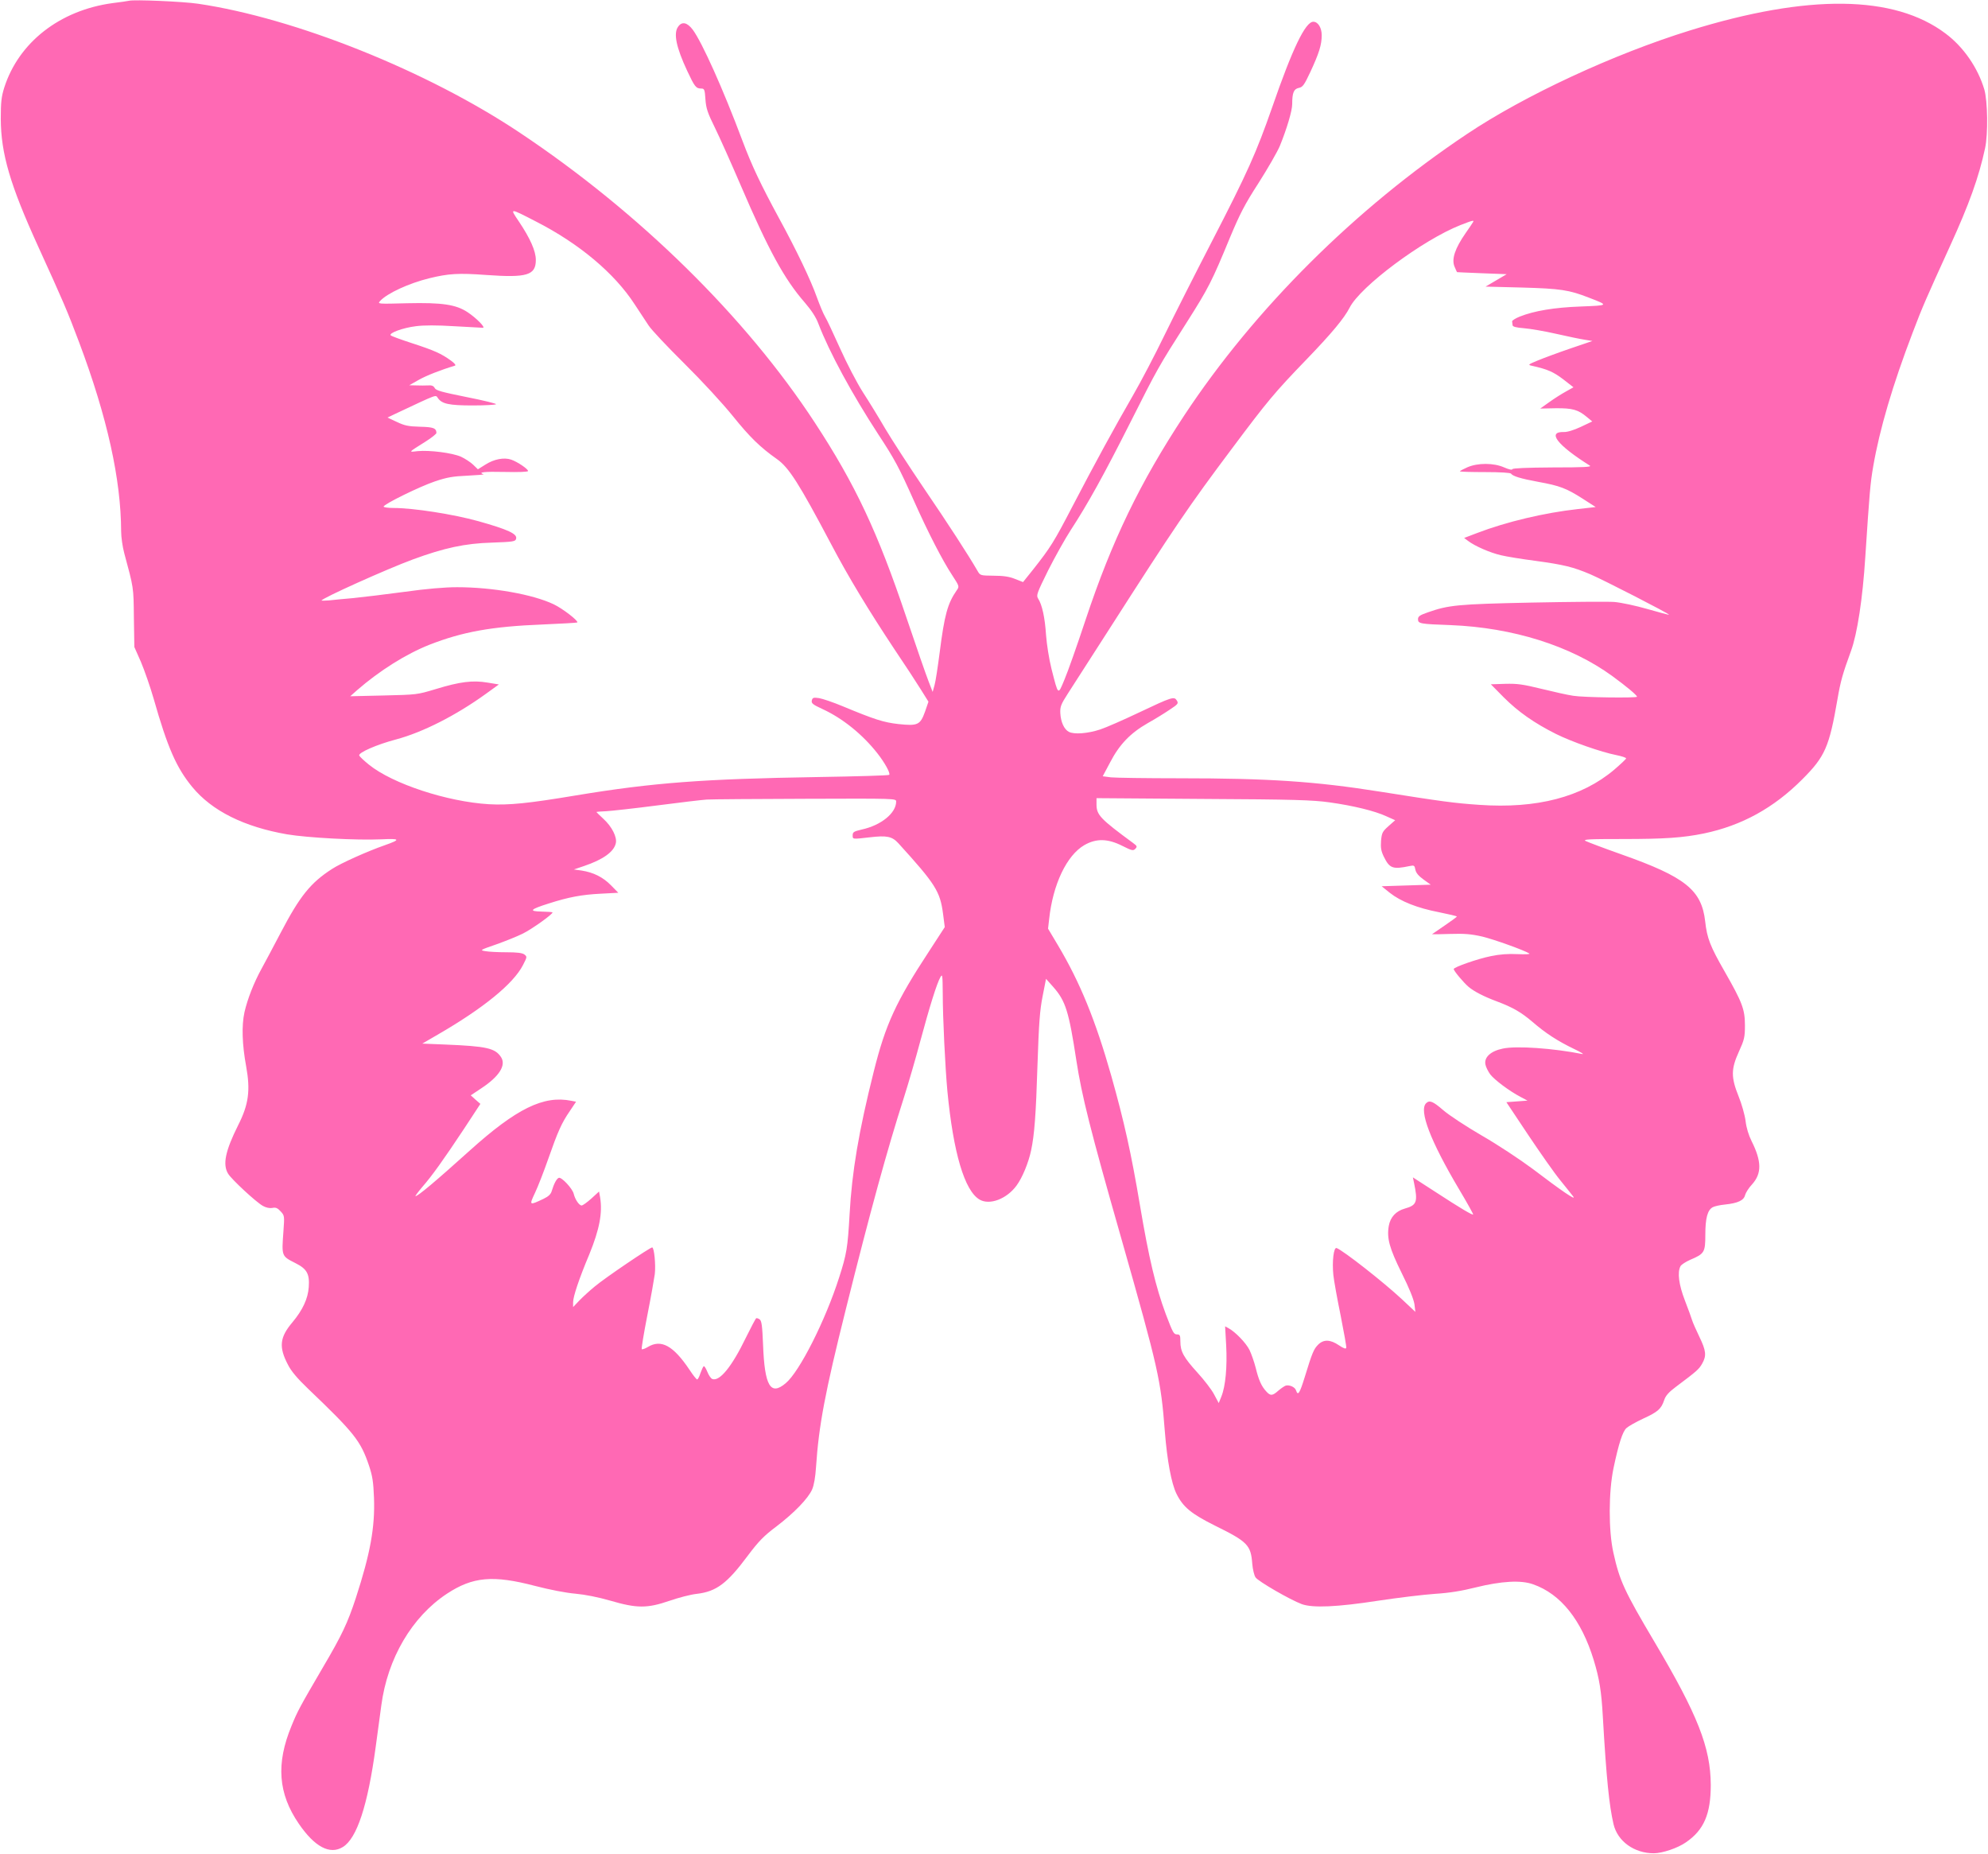
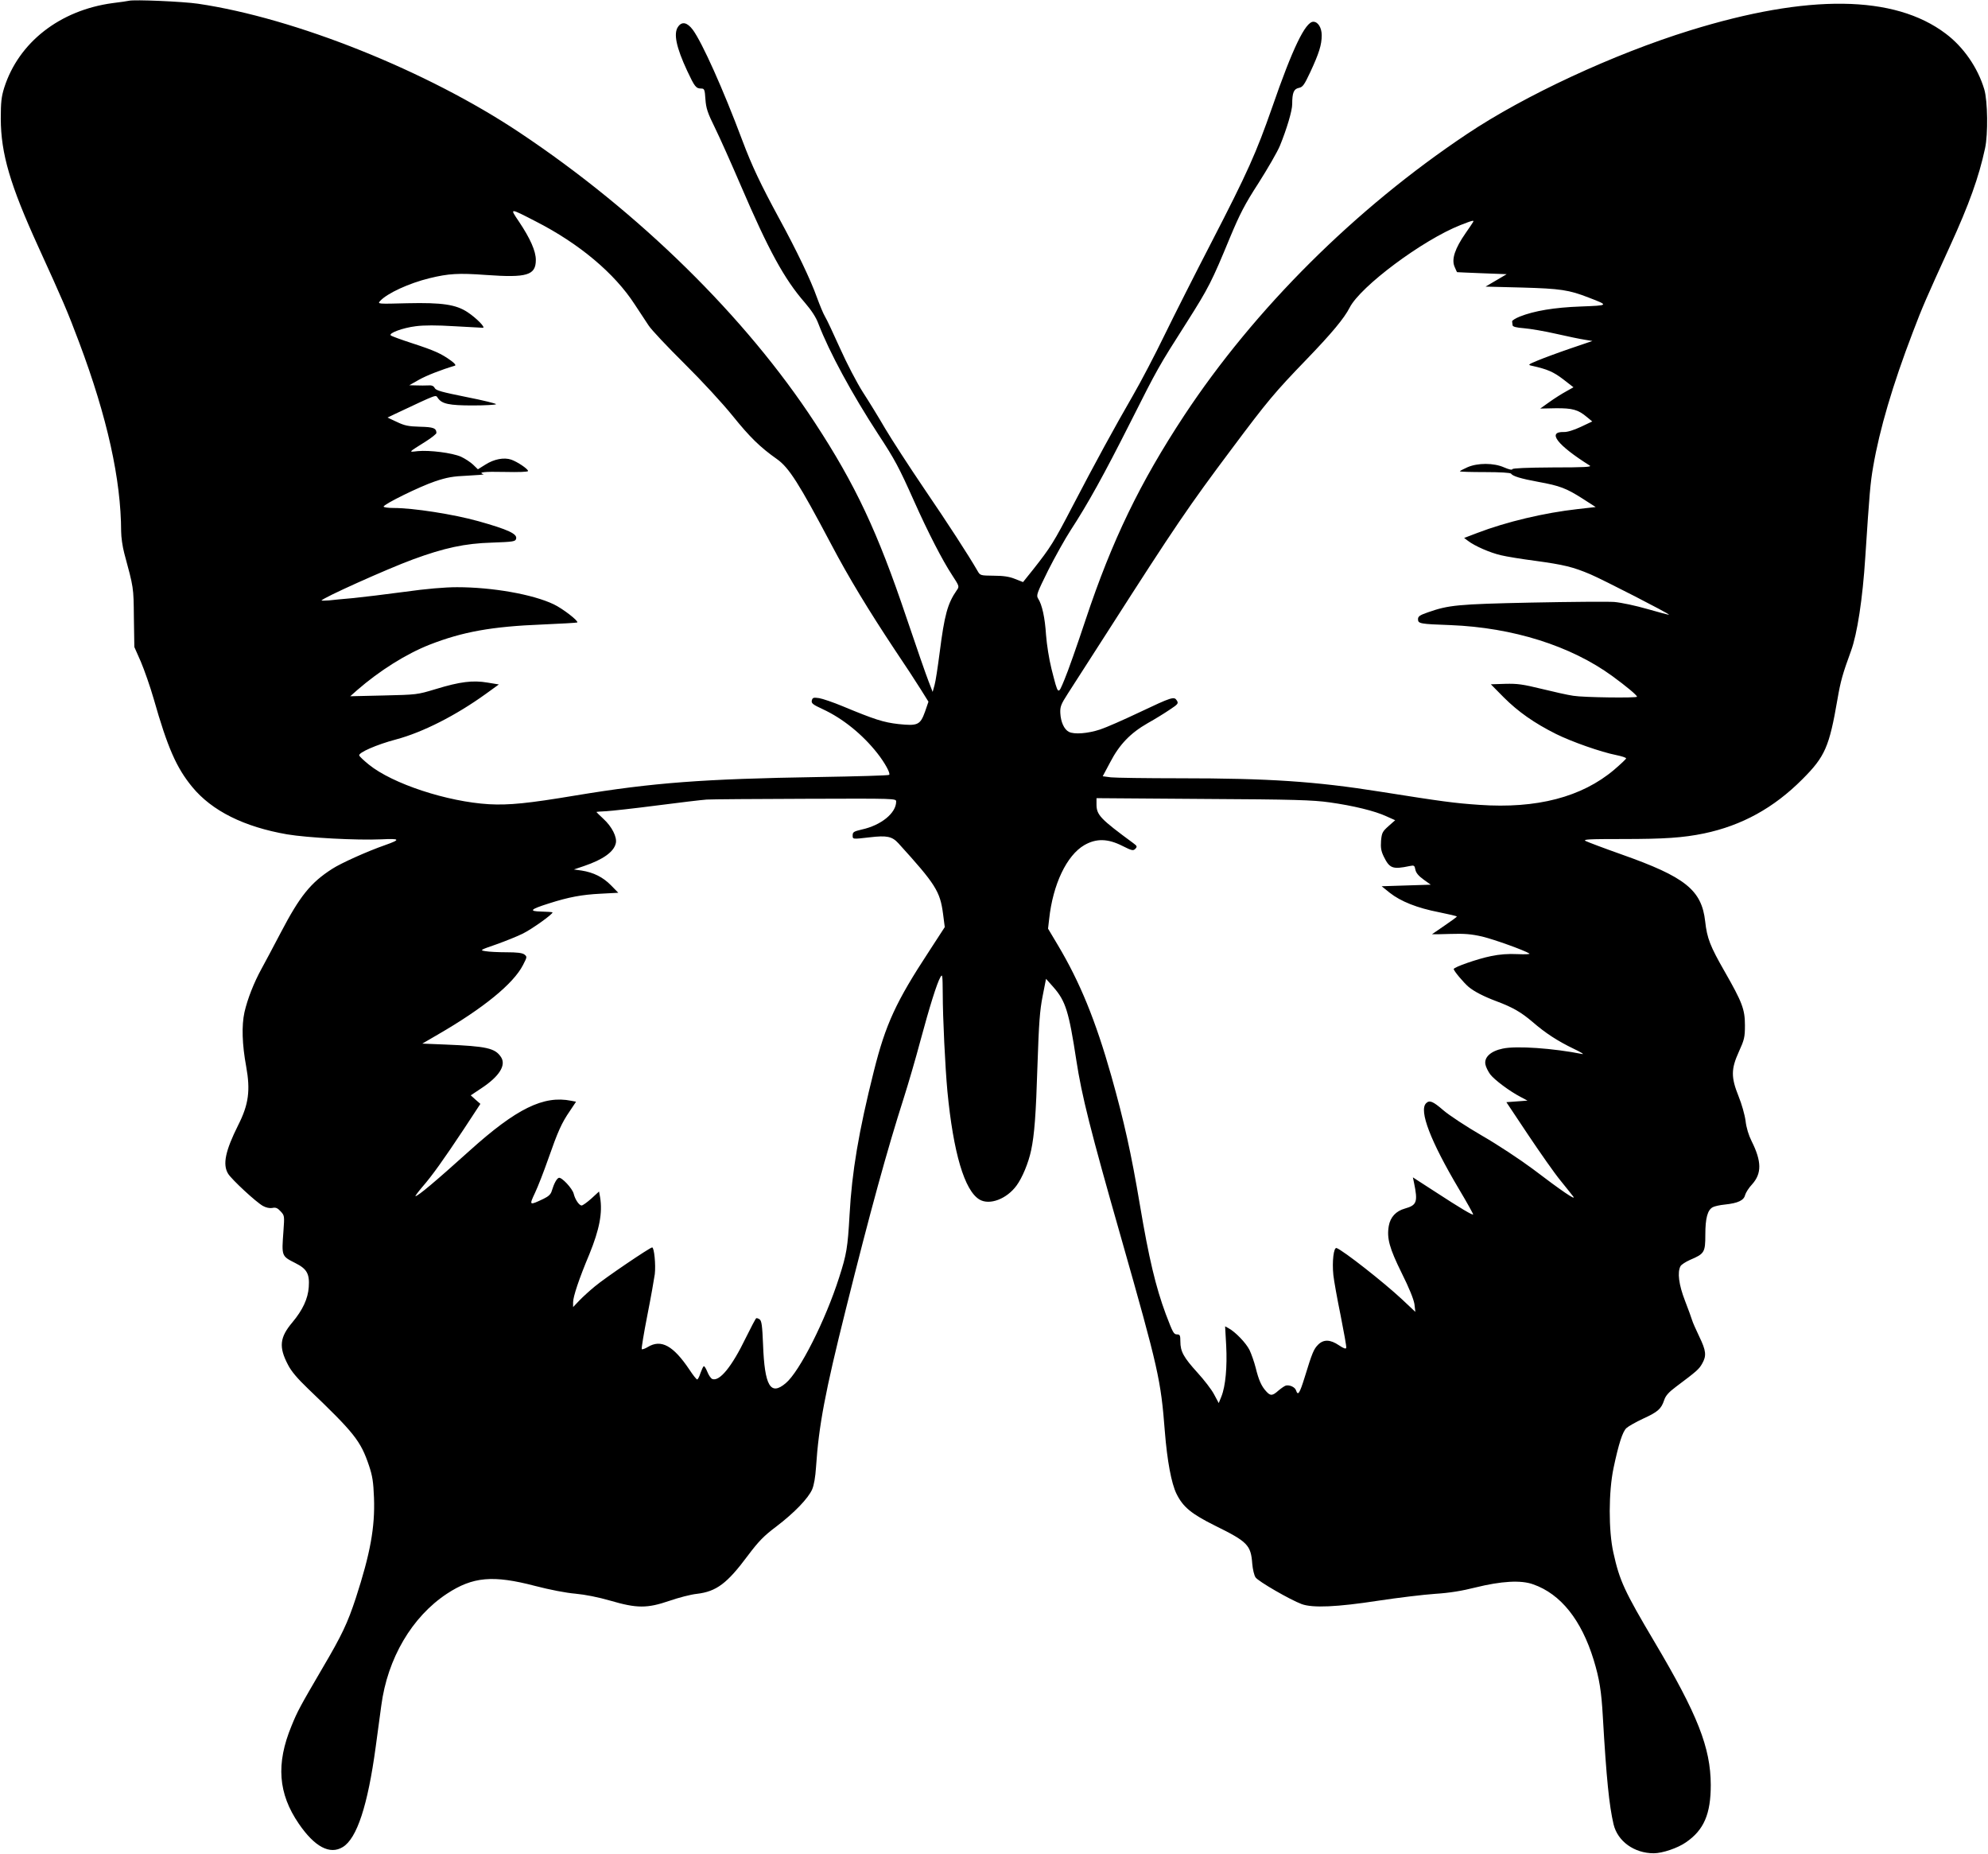
<svg xmlns="http://www.w3.org/2000/svg" version="1.0" width="1280pt" height="1193pt" viewBox="0 0 1280 1193" preserveAspectRatio="xMidYMid meet">
-   <g transform="translate(0,1193) scale(0.1,-0.1)" fill="#ff69b4" stroke="none">
+   <g transform="translate(0,1193) scale(0.1,-0.1)" fill="##D63384" stroke="none">
    <path d="M830 11925 c-8 -2 -55 -9 -105 -15 -340 -46 -605 -253 -698 -545 -18 -58 -22 -93 -22 -200 1 -224 60 -425 240 -820 161 -353 188 -415 265 -620 181 -482 269 -882 270 -1216 0 -36 9 -99 20 -140 61 -226 60 -217 62 -414 l3 -190 42 -95 c22 -52 60 -160 83 -240 89 -313 146 -442 247 -565 127 -155 335 -258 612 -306 132 -22 446 -39 606 -32 122 6 127 -1 25 -37 -115 -40 -286 -117 -341 -153 -139 -89 -208 -175 -331 -410 -50 -95 -105 -199 -124 -233 -49 -89 -90 -193 -110 -280 -19 -87 -15 -208 11 -349 28 -154 16 -245 -51 -377 -83 -166 -102 -254 -65 -314 23 -37 179 -182 224 -207 20 -11 43 -16 60 -13 22 5 34 0 54 -22 25 -27 25 -29 18 -127 -12 -163 -13 -160 77 -206 74 -37 92 -69 86 -154 -5 -75 -39 -148 -106 -228 -81 -96 -88 -158 -28 -272 21 -42 61 -89 130 -155 298 -285 338 -335 392 -495 22 -66 28 -103 32 -207 7 -190 -24 -359 -117 -645 -53 -161 -89 -238 -214 -450 -146 -250 -161 -277 -200 -373 -101 -244 -86 -436 47 -630 102 -149 200 -201 283 -150 91 55 161 268 212 645 11 83 27 202 36 266 40 304 198 572 423 720 166 109 296 121 567 50 96 -25 200 -45 260 -50 64 -6 145 -22 225 -45 171 -50 237 -50 380 -1 58 20 137 41 177 45 126 15 195 67 328 246 70 93 103 127 183 187 118 90 206 182 231 239 12 27 21 81 25 143 18 270 58 481 192 1017 158 633 266 1026 374 1363 28 88 76 252 106 365 59 219 106 370 129 410 13 23 14 13 15 -105 0 -157 16 -479 30 -630 38 -395 110 -640 207 -697 65 -38 175 4 238 90 37 50 77 146 94 227 21 99 31 225 41 550 9 271 15 350 33 442 l22 112 48 -54 c78 -89 99 -156 147 -470 35 -228 89 -445 289 -1145 241 -847 255 -912 281 -1245 15 -188 42 -334 75 -401 42 -85 95 -129 248 -205 211 -104 231 -125 240 -247 3 -34 12 -73 21 -86 16 -25 222 -144 297 -172 71 -26 228 -19 494 22 126 19 291 39 365 44 94 6 173 19 260 41 166 41 293 49 372 20 177 -62 310 -229 389 -486 37 -121 50 -203 59 -365 23 -400 41 -573 69 -693 26 -110 133 -187 259 -187 55 0 154 33 208 71 115 79 159 182 159 369 -1 241 -85 453 -362 920 -195 329 -225 394 -265 575 -32 142 -31 393 1 545 33 156 58 234 83 257 13 12 61 39 108 61 94 43 116 62 135 119 9 28 29 51 76 86 135 101 148 113 168 148 30 52 26 84 -18 175 -21 44 -42 91 -46 105 -4 13 -24 70 -46 126 -40 103 -50 183 -29 222 5 10 33 28 62 41 92 39 98 48 98 162 0 106 14 159 48 177 11 6 46 14 78 17 85 9 122 27 130 61 4 15 24 47 45 69 63 70 62 148 -3 278 -19 38 -34 86 -39 131 -5 38 -25 109 -45 158 -49 122 -49 175 2 287 35 77 39 93 39 170 0 103 -18 149 -130 345 -94 164 -114 215 -126 324 -23 202 -128 286 -539 431 -113 40 -216 79 -230 86 -21 11 16 13 240 13 266 0 386 8 522 36 243 51 449 164 633 349 146 146 173 208 226 516 20 116 33 162 87 310 40 109 75 336 92 605 27 412 32 474 51 583 41 238 125 524 254 861 62 164 89 225 240 556 123 269 186 444 226 630 20 91 17 306 -5 380 -42 140 -134 273 -249 359 -330 249 -884 256 -1646 20 -491 -152 -1064 -418 -1436 -667 -719 -480 -1366 -1124 -1820 -1811 -285 -433 -465 -804 -635 -1315 -54 -163 -115 -336 -136 -385 -43 -103 -39 -107 -84 69 -16 65 -30 154 -35 218 -7 110 -25 194 -51 234 -13 21 -8 34 65 182 44 87 109 203 144 257 111 170 215 358 384 693 179 355 180 357 366 649 139 219 160 261 276 542 64 153 95 214 185 353 59 93 121 200 137 239 44 108 79 225 79 267 0 74 10 98 42 105 26 5 35 18 75 103 56 121 73 174 73 236 0 49 -24 87 -54 87 -51 0 -134 -172 -265 -551 -103 -294 -157 -416 -391 -869 -104 -201 -239 -468 -301 -595 -61 -126 -153 -302 -204 -390 -119 -206 -243 -433 -390 -715 -119 -229 -141 -264 -253 -406 l-65 -81 -51 20 c-36 15 -76 21 -138 21 -85 1 -87 1 -104 31 -59 102 -190 304 -344 530 -97 143 -209 316 -250 385 -40 69 -105 175 -144 235 -39 61 -104 186 -147 282 -43 95 -86 188 -97 205 -11 18 -34 74 -52 123 -40 113 -131 303 -244 510 -118 218 -174 335 -236 500 -126 336 -259 631 -319 713 -36 48 -70 56 -95 20 -31 -43 -12 -133 59 -285 48 -102 56 -113 91 -113 19 0 22 -7 26 -69 4 -58 14 -88 61 -183 31 -63 106 -231 167 -373 178 -415 280 -602 412 -753 42 -49 72 -94 87 -135 71 -185 216 -452 386 -713 107 -163 132 -210 230 -429 90 -202 184 -384 244 -475 48 -74 49 -75 31 -100 -59 -85 -79 -158 -110 -402 -12 -92 -26 -186 -33 -209 l-12 -43 -27 70 c-15 38 -79 222 -142 409 -185 550 -328 855 -590 1255 -445 680 -1131 1354 -1901 1867 -595 397 -1445 737 -2070 829 -94 14 -412 28 -445 19z m2621 -1421 c278 -142 506 -333 636 -534 31 -47 71 -108 89 -135 18 -28 122 -138 230 -245 116 -115 245 -255 313 -339 108 -134 175 -200 283 -276 78 -55 142 -156 351 -551 111 -211 243 -428 407 -675 65 -96 140 -211 168 -256 l50 -80 -22 -64 c-31 -86 -47 -93 -171 -80 -97 11 -153 29 -360 115 -60 25 -128 48 -151 52 -36 5 -42 4 -47 -15 -4 -18 5 -26 70 -56 128 -59 256 -162 352 -284 48 -61 86 -130 76 -139 -3 -4 -209 -10 -458 -14 -738 -12 -1062 -36 -1557 -118 -311 -52 -433 -64 -562 -57 -268 16 -620 131 -773 255 -32 26 -60 52 -62 59 -6 18 112 70 237 103 172 46 385 154 579 294 l83 60 -73 12 c-95 16 -177 6 -334 -42 -119 -36 -122 -36 -335 -41 l-215 -5 44 39 c145 126 315 233 467 293 213 83 399 117 728 130 120 5 220 11 223 13 9 10 -95 90 -152 117 -134 64 -394 110 -622 110 -79 0 -198 -10 -340 -30 -120 -16 -267 -34 -328 -40 -60 -5 -131 -12 -157 -15 -27 -2 -48 -2 -48 -1 0 14 423 204 589 265 201 74 335 103 508 108 138 5 152 7 156 25 9 31 -51 59 -243 113 -162 45 -419 85 -546 85 -35 0 -64 4 -64 9 0 15 232 129 330 162 77 26 116 33 210 37 63 3 109 7 103 9 -38 13 3 18 137 15 89 -2 150 0 150 6 0 13 -68 59 -108 73 -46 16 -111 4 -167 -32 l-48 -30 -31 30 c-17 16 -52 39 -78 51 -57 25 -201 43 -278 36 -62 -7 -65 -11 51 62 38 24 69 49 69 55 -1 31 -19 38 -106 40 -74 2 -99 7 -149 31 l-60 28 50 24 c281 132 258 123 274 102 26 -38 72 -48 225 -48 80 0 147 4 150 8 2 4 -83 25 -190 46 -158 32 -197 42 -205 58 -7 14 -20 19 -42 17 -18 -1 -52 -1 -77 0 l-45 1 60 34 c49 28 146 66 234 92 8 3 -1 15 -26 33 -62 45 -107 65 -248 111 -71 23 -134 46 -139 51 -16 14 78 49 161 59 51 7 137 7 248 0 94 -5 177 -10 184 -10 20 0 -42 63 -98 100 -75 50 -165 63 -388 58 -191 -5 -193 -5 -176 14 45 50 187 115 318 147 123 30 187 34 364 21 265 -19 321 -2 321 97 0 57 -36 138 -109 247 -60 89 -63 89 110 0z m6032 -6 c-4 -7 -25 -38 -46 -68 -69 -99 -92 -168 -72 -216 8 -19 15 -35 17 -36 2 0 74 -4 161 -7 l158 -6 -68 -40 -68 -40 235 -6 c247 -7 302 -15 430 -65 130 -50 130 -50 -51 -57 -171 -6 -301 -28 -394 -65 -27 -11 -50 -25 -49 -31 1 -6 2 -17 3 -25 1 -9 23 -15 74 -19 39 -3 133 -19 207 -36 74 -17 157 -34 184 -38 l49 -8 -144 -49 c-79 -27 -173 -62 -209 -77 -63 -26 -64 -28 -35 -34 99 -22 137 -39 199 -86 l67 -52 -48 -27 c-26 -14 -75 -45 -107 -68 l-59 -42 99 2 c109 1 145 -9 202 -57 l34 -28 -74 -35 c-45 -21 -87 -34 -109 -33 -110 3 -43 -84 167 -216 15 -9 -35 -12 -238 -12 -169 -1 -258 -5 -260 -11 -2 -7 -23 -2 -53 11 -67 30 -171 30 -237 1 -27 -12 -48 -23 -48 -26 0 -3 73 -5 162 -5 96 0 164 -4 167 -10 11 -16 61 -32 176 -53 138 -25 180 -41 285 -108 l84 -54 -115 -13 c-216 -24 -460 -82 -648 -154 l-84 -32 24 -18 c44 -34 143 -77 212 -93 37 -9 136 -25 221 -36 183 -25 243 -39 356 -87 82 -35 511 -255 506 -260 -1 -2 -63 15 -137 36 -76 22 -170 42 -215 46 -43 3 -284 1 -534 -4 -477 -10 -533 -16 -667 -63 -52 -18 -63 -26 -63 -44 0 -29 14 -31 210 -38 401 -16 773 -133 1041 -328 89 -65 159 -123 159 -133 0 -9 -344 -5 -410 6 -36 5 -128 26 -206 45 -119 29 -154 34 -232 32 l-93 -3 83 -84 c93 -93 197 -166 337 -236 101 -50 288 -116 389 -136 34 -7 62 -16 62 -21 0 -4 -35 -37 -77 -73 -208 -176 -498 -252 -869 -226 -160 11 -235 21 -639 85 -416 66 -714 86 -1290 86 -214 0 -414 3 -442 6 l-53 7 48 90 c59 114 130 188 242 252 47 26 111 66 142 87 53 35 57 40 45 59 -17 27 -31 23 -242 -77 -99 -47 -212 -97 -252 -110 -79 -26 -167 -33 -201 -15 -31 16 -52 64 -55 120 -2 42 4 57 49 127 28 43 148 230 266 414 422 659 510 789 792 1165 225 301 274 360 477 570 162 168 244 266 279 335 70 137 470 435 713 531 82 32 91 34 80 17z m-3713 -3728 c0 -74 -97 -153 -222 -180 -50 -12 -58 -16 -58 -37 0 -26 -3 -26 110 -13 111 13 144 6 185 -39 239 -263 268 -309 287 -454 l11 -85 -100 -154 c-214 -326 -281 -471 -357 -775 -97 -386 -141 -647 -156 -923 -12 -212 -19 -254 -67 -403 -88 -276 -255 -607 -344 -681 -98 -83 -136 -19 -146 249 -5 121 -9 152 -22 162 -9 6 -19 9 -22 7 -4 -2 -34 -59 -67 -126 -90 -186 -169 -283 -216 -265 -9 4 -23 24 -32 47 -9 22 -19 38 -23 35 -4 -2 -13 -22 -21 -44 -7 -23 -17 -41 -21 -41 -5 0 -27 28 -50 63 -104 155 -182 198 -268 146 -18 -11 -36 -17 -39 -14 -3 3 13 101 36 218 23 116 44 236 48 265 7 60 -4 172 -17 172 -14 0 -305 -197 -369 -251 -33 -27 -78 -68 -100 -91 l-40 -42 0 31 c0 36 38 151 105 310 65 160 85 265 69 365 l-7 38 -49 -45 c-28 -25 -56 -45 -63 -45 -16 0 -42 38 -51 75 -8 34 -78 109 -96 103 -14 -5 -31 -37 -45 -83 -6 -22 -20 -36 -53 -52 -93 -44 -94 -44 -55 39 19 40 57 138 85 218 62 177 86 231 139 308 l40 60 -31 6 c-178 36 -353 -50 -654 -321 -222 -200 -333 -293 -349 -293 -3 0 16 26 43 58 64 73 138 177 270 376 l105 160 -31 27 -31 28 69 46 c115 76 160 148 126 200 -38 58 -93 70 -359 81 l-148 6 98 57 c296 171 488 328 550 448 27 53 28 54 9 69 -14 10 -48 14 -115 14 -53 0 -113 3 -135 7 -38 6 -37 7 70 44 59 21 136 52 170 69 59 29 199 129 191 137 -2 2 -34 4 -71 5 -84 2 -73 14 47 52 128 41 213 57 335 63 l113 6 -47 48 c-52 53 -113 83 -189 95 l-50 7 65 22 c124 42 193 92 205 147 9 39 -25 107 -80 157 -25 23 -45 43 -45 44 0 1 28 4 63 5 34 2 181 18 327 37 146 19 290 36 320 38 30 2 317 4 638 5 581 2 582 2 582 -18z m2790 -5 c151 -21 292 -55 367 -90 l56 -25 -43 -38 c-39 -35 -43 -43 -48 -94 -3 -45 0 -66 18 -103 37 -75 57 -83 166 -60 29 6 32 4 37 -23 4 -21 21 -41 53 -64 l46 -33 -158 -5 -158 -5 52 -42 c71 -56 177 -98 316 -125 64 -13 116 -25 116 -28 0 -3 -36 -29 -80 -59 -44 -30 -80 -55 -80 -55 0 -1 53 0 117 2 93 3 137 -1 207 -17 78 -19 270 -88 303 -109 7 -5 -27 -6 -76 -4 -59 3 -116 -1 -172 -13 -85 -17 -239 -71 -239 -83 0 -12 65 -89 96 -115 36 -30 98 -62 181 -93 104 -39 157 -70 230 -132 83 -72 161 -123 267 -174 45 -21 68 -36 53 -33 -185 37 -423 54 -511 35 -78 -16 -121 -56 -112 -102 3 -17 18 -46 31 -64 28 -36 124 -108 195 -145 l45 -24 -68 -5 -68 -5 140 -210 c77 -115 170 -248 208 -294 37 -46 75 -93 83 -104 20 -28 -77 38 -261 178 -82 61 -227 157 -328 215 -100 58 -211 131 -248 163 -67 58 -89 67 -111 45 -47 -47 28 -243 212 -553 52 -87 93 -161 91 -163 -5 -5 -80 39 -244 146 l-144 93 7 -33 c26 -126 19 -146 -59 -168 -57 -16 -93 -55 -103 -111 -14 -80 4 -144 83 -304 48 -96 77 -168 82 -200 l6 -50 -84 79 c-121 113 -379 315 -423 332 -19 7 -30 -87 -21 -174 4 -37 25 -154 47 -261 21 -106 38 -200 36 -207 -2 -9 -16 -5 -47 16 -56 38 -99 39 -134 4 -28 -28 -38 -51 -87 -211 -32 -103 -43 -120 -55 -84 -6 21 -40 37 -65 32 -8 -2 -29 -16 -48 -32 -39 -35 -52 -36 -79 -6 -31 33 -49 74 -68 152 -10 39 -28 90 -40 115 -23 46 -92 117 -135 140 l-22 12 7 -124 c7 -136 -4 -261 -31 -328 l-17 -42 -30 56 c-16 31 -65 94 -107 140 -89 98 -110 136 -110 200 0 39 -3 46 -20 46 -23 0 -27 8 -74 131 -65 175 -109 361 -166 699 -57 339 -102 540 -185 835 -101 356 -201 602 -345 843 l-62 104 7 61 c24 224 113 411 227 477 77 44 151 42 244 -5 62 -31 70 -33 84 -19 13 14 12 18 -14 37 -212 156 -236 181 -236 249 l0 40 688 -5 c582 -3 706 -7 812 -22z" />
  </g>
</svg>
